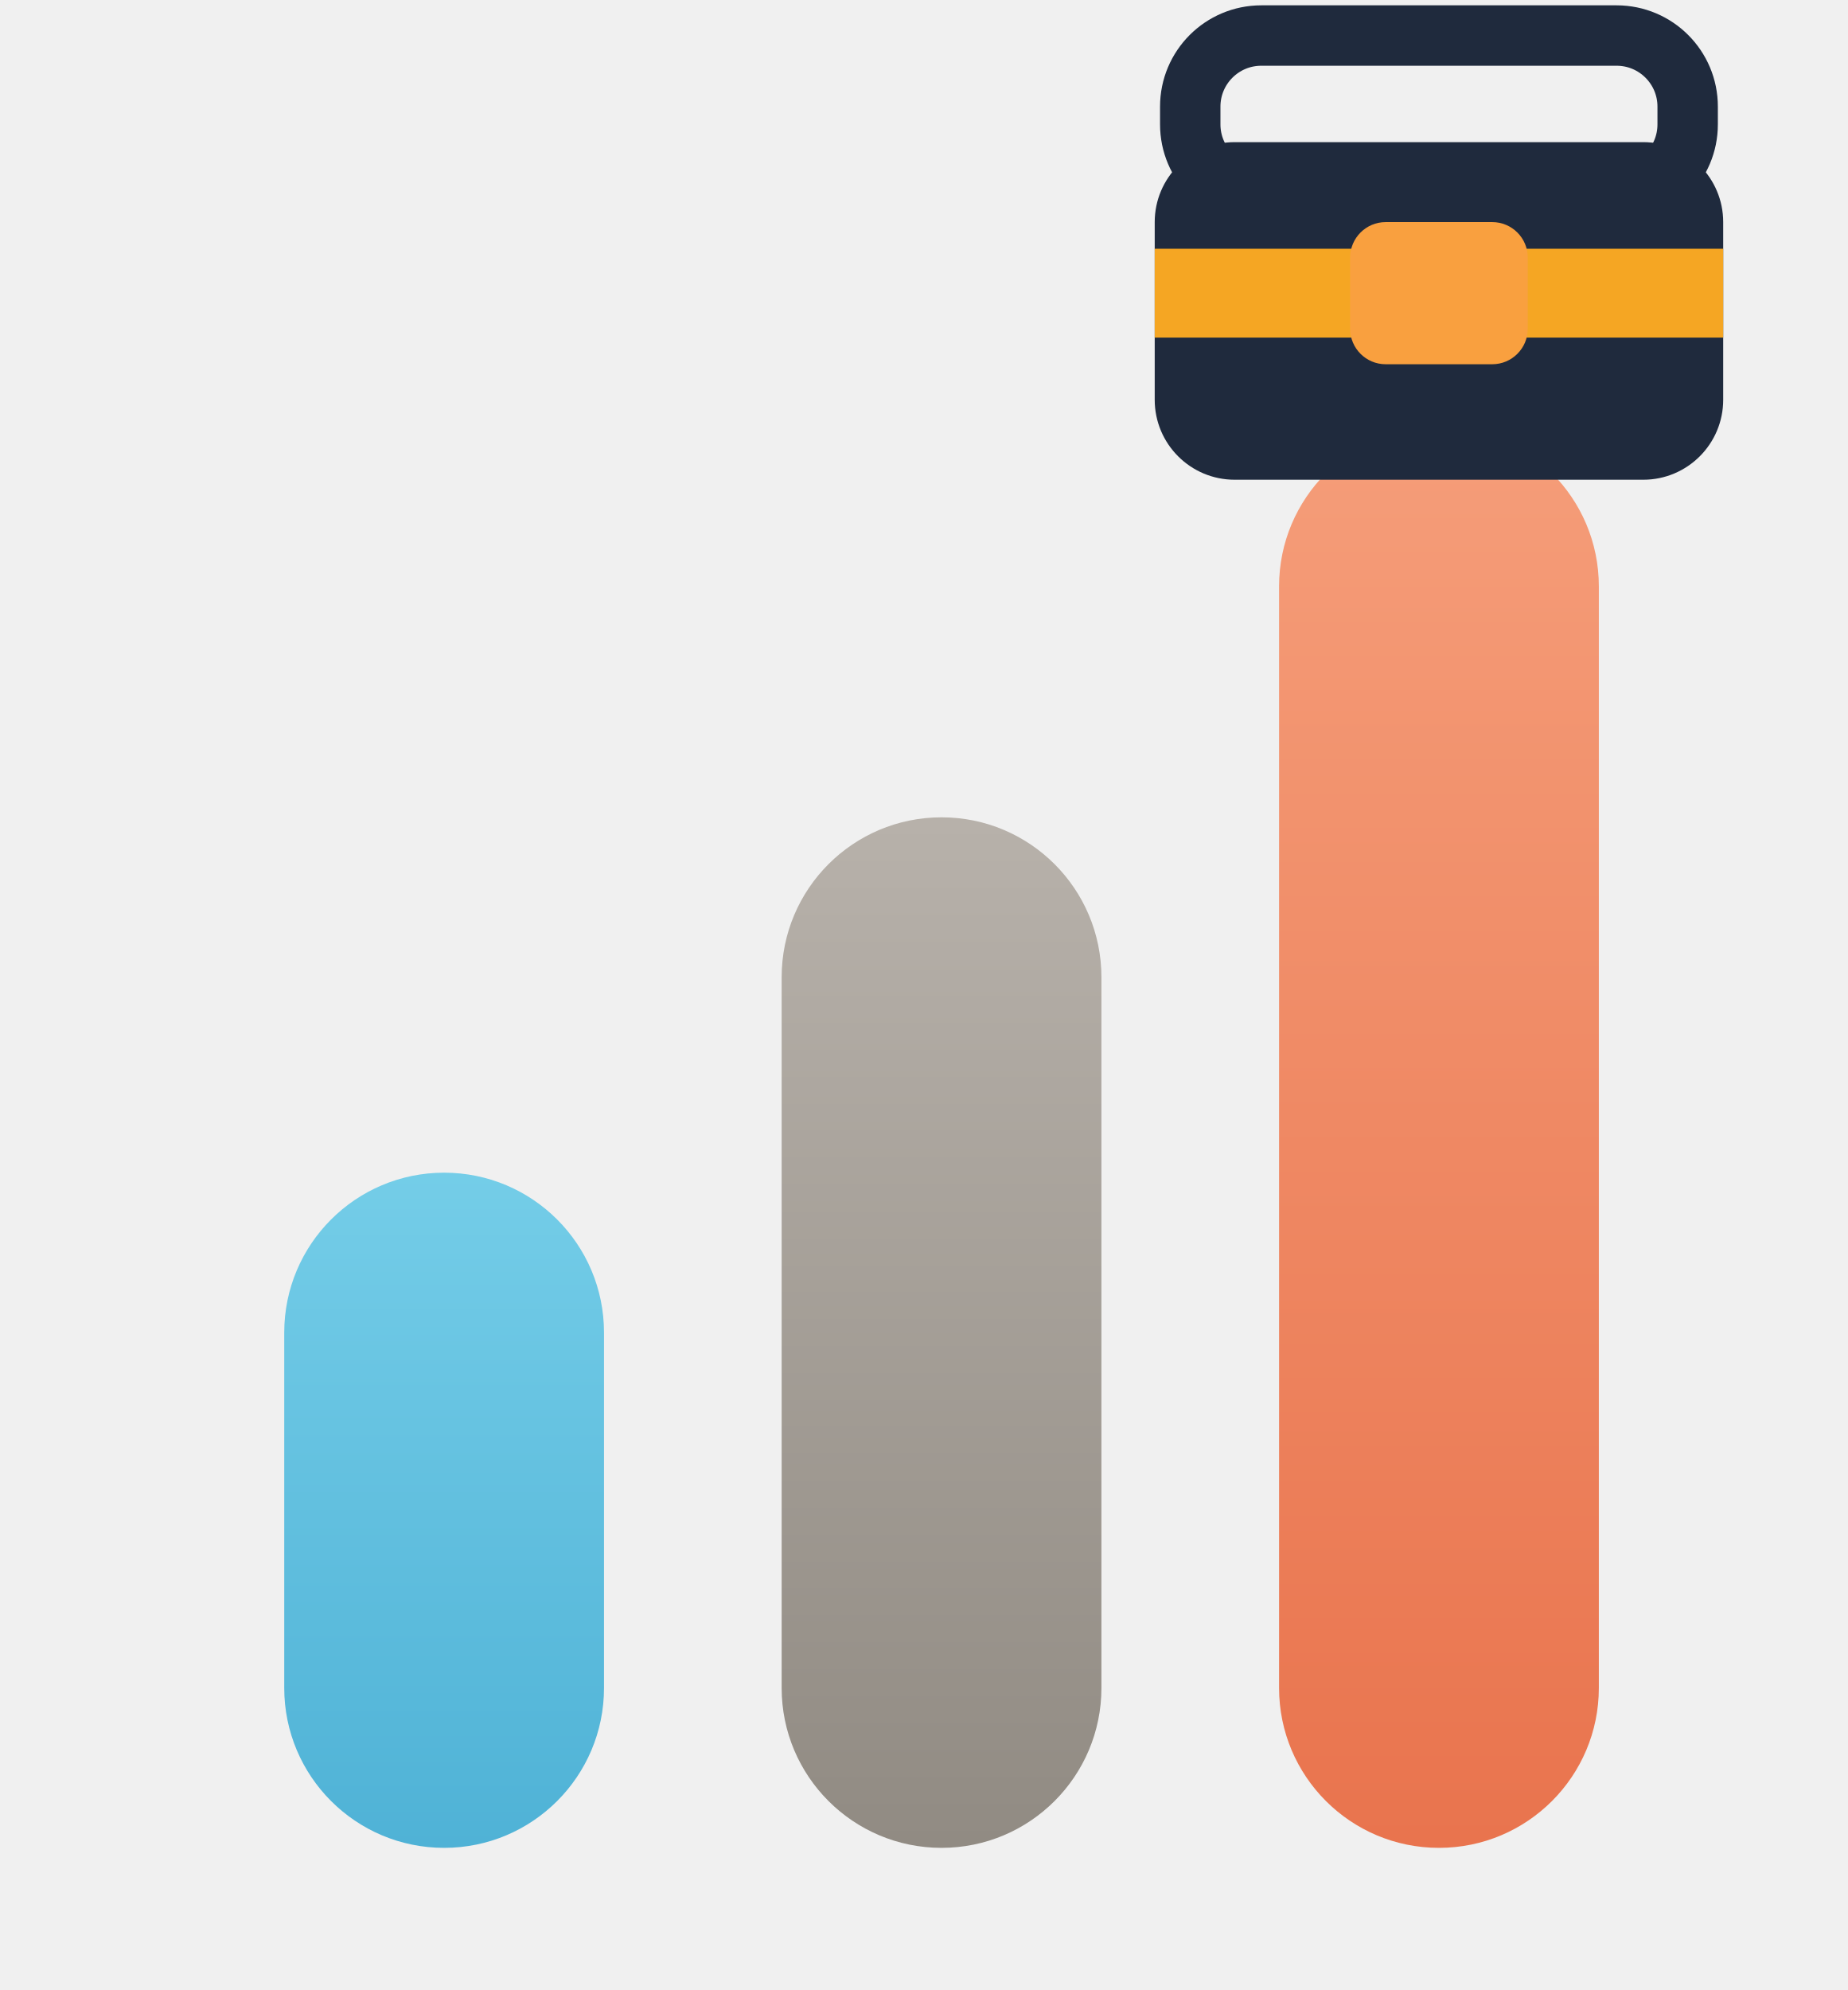
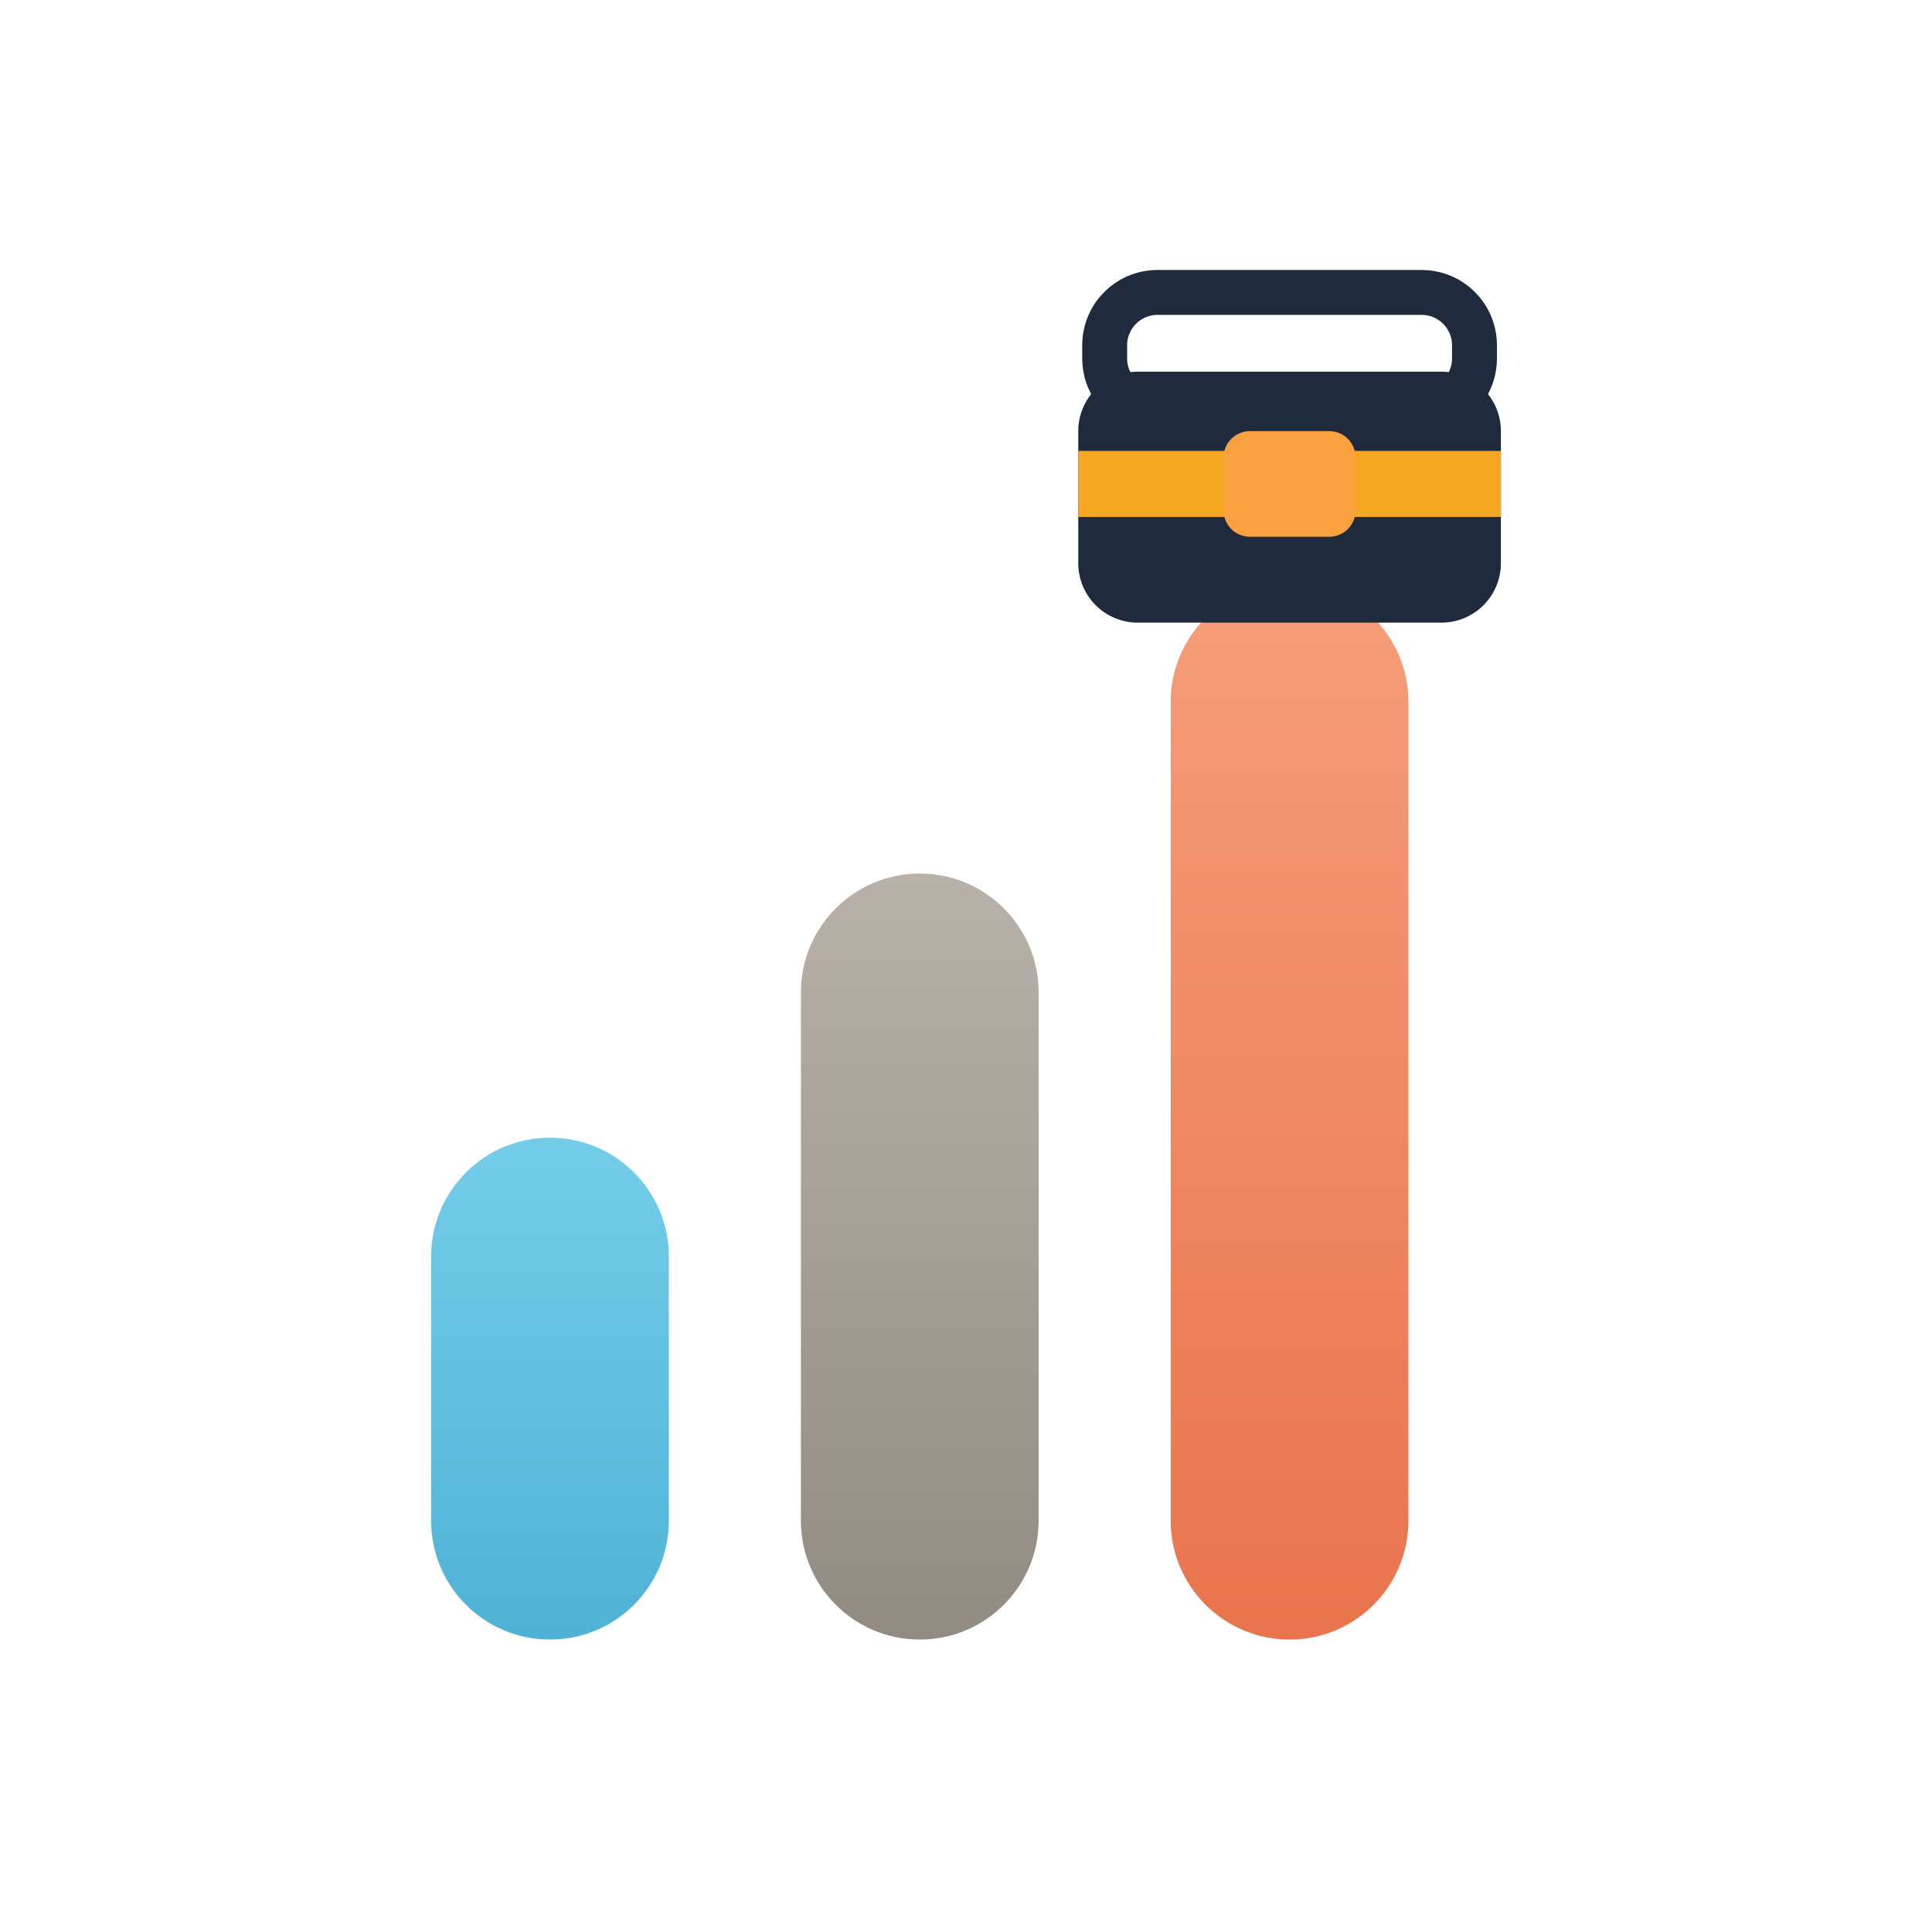
- <svg xmlns="http://www.w3.org/2000/svg" viewBox="0 0 104 112">
+ <svg xmlns="http://www.w3.org/2000/svg" width="512" height="512" viewBox="0 0 512 512">
+   <rect width="512" height="512" fill="#ffffff" />
  <defs>
    <linearGradient id="b" x1="0" y1="0" x2="0" y2="1">
      <stop offset="0%" stop-color="#74CDE8" />
      <stop offset="100%" stop-color="#4FB2D6" />
    </linearGradient>
    <linearGradient id="g" x1="0" y1="0" x2="0" y2="1">
      <stop offset="0%" stop-color="#B7B1AA" />
      <stop offset="100%" stop-color="#918B83" />
    </linearGradient>
    <linearGradient id="o" x1="0" y1="0" x2="0" y2="1">
      <stop offset="0%" stop-color="#F59D79" />
      <stop offset="100%" stop-color="#E9744E" />
    </linearGradient>
  </defs>
-   <rect x="16" y="66" width="18" height="38" rx="9" fill="url(#b)" />
-   <rect x="44" y="46" width="18" height="58" rx="9" fill="url(#g)" />
-   <rect x="72" y="24" width="18" height="80" rx="9" fill="url(#o)" />
-   <rect x="67" y="2" width="28" height="9" rx="4" fill="none" stroke="#1F2A3D" stroke-width="3.4" />
-   <rect x="65" y="8" width="32" height="19" rx="4.5" fill="#1F2A3D" />
-   <rect x="65" y="14" width="32" height="5" fill="#F5A623" />
-   <rect x="76" y="12.5" width="10" height="8" rx="2" fill="#F9A03F" />
+   <g transform="translate(58.25 70.5) scale(3.5)">
+     <rect x="16" y="66" width="18" height="38" rx="9" fill="url(#b)" />
+     <rect x="44" y="46" width="18" height="58" rx="9" fill="url(#g)" />
+     <rect x="72" y="24" width="18" height="80" rx="9" fill="url(#o)" />
+     <rect x="67" y="2" width="28" height="9" rx="4" fill="none" stroke="#1F2A3D" stroke-width="3.4" />
+     <rect x="65" y="8" width="32" height="19" rx="4.5" fill="#1F2A3D" />
+     <rect x="65" y="14" width="32" height="5" fill="#F5A623" />
+     <rect x="76" y="12.5" width="10" height="8" rx="2" fill="#F9A03F" />
+   </g>
</svg>
